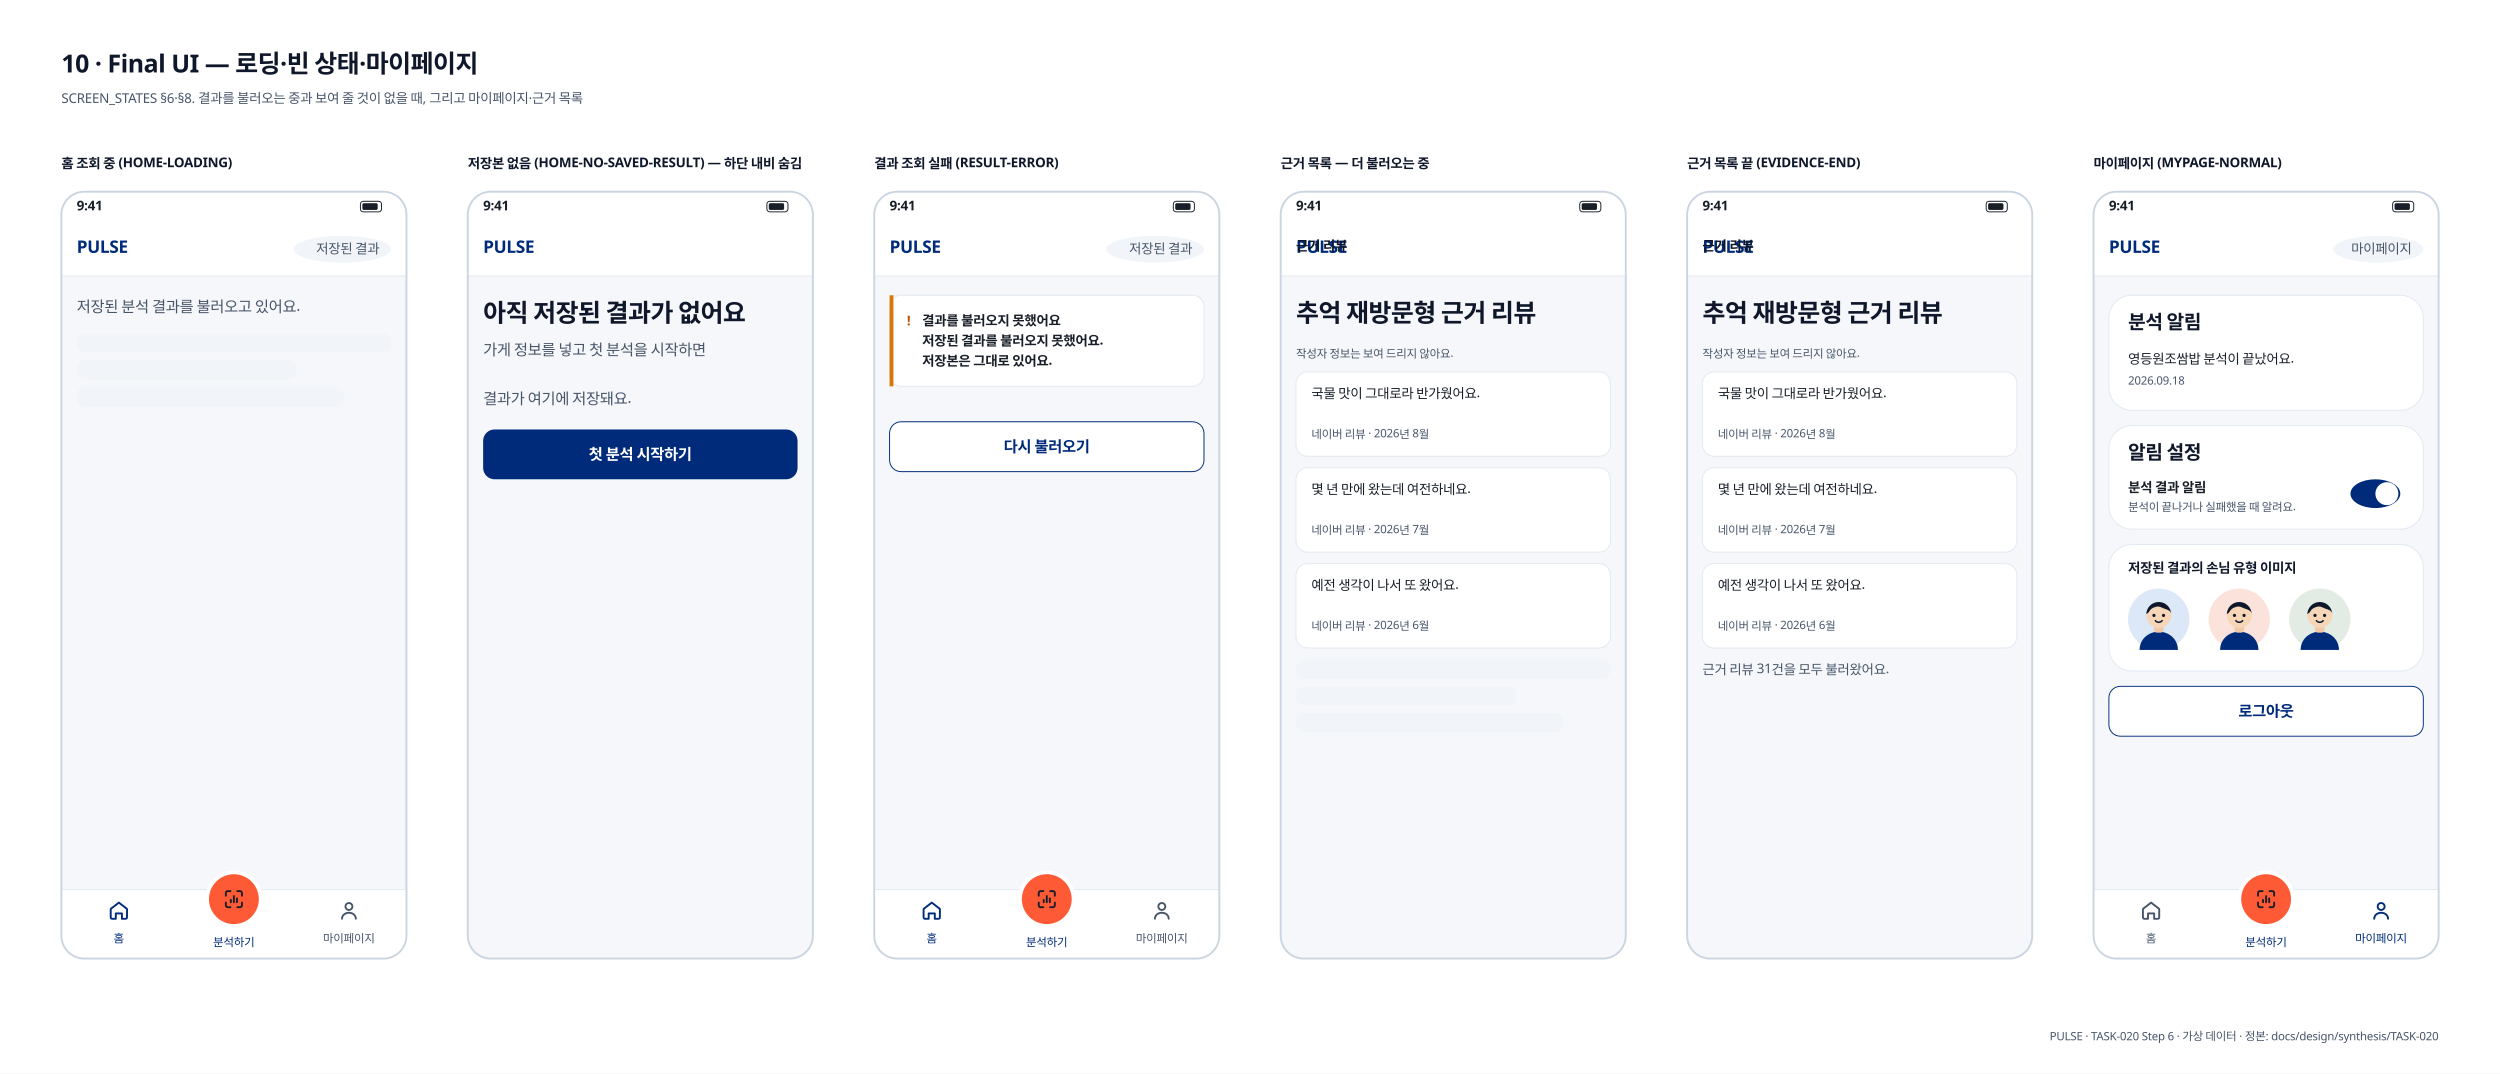
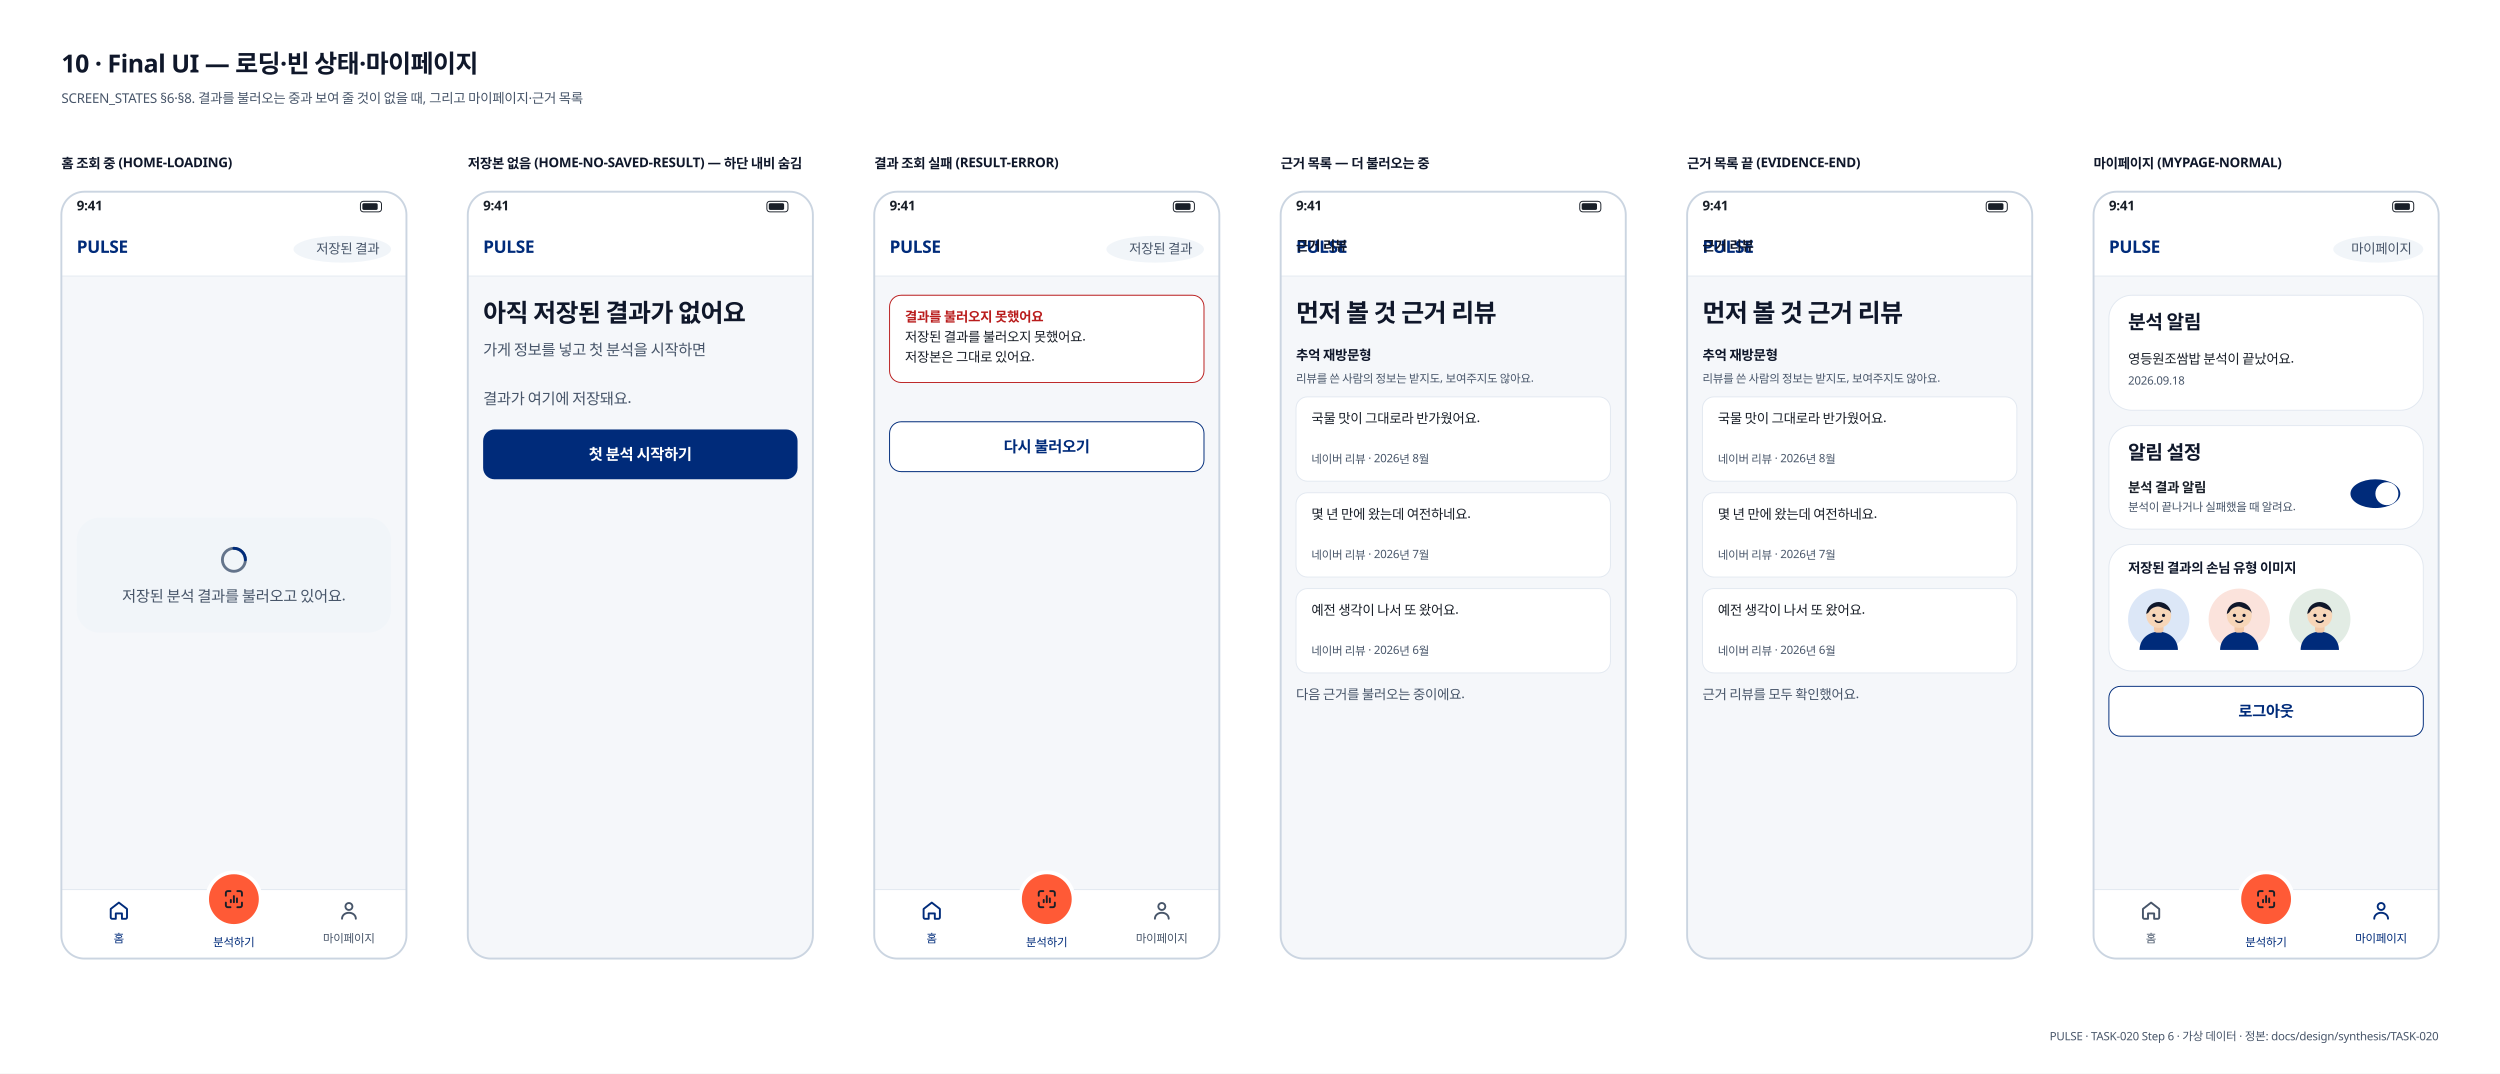
<svg xmlns="http://www.w3.org/2000/svg" width="2608" height="1120" viewBox="0 0 2608 1120">
  <rect x="0" y="0" width="2608" height="1120" rx="0" fill="#FFFFFF" />
  <text x="64" y="75.6" font-family="Pretendard" font-size="26" font-weight="600" letter-spacing="-0.52" fill="#0F172A" text-anchor="start">10 · Final UI — 로딩·빈 상태·마이페이지</text>
  <text x="64" y="107.4" font-family="Pretendard" font-size="14" font-weight="400" letter-spacing="-0.28" fill="#475569" text-anchor="start">SCREEN_STATES §6·§8. 결과를 불러오는 중과 보여 줄 것이 없을 때, 그리고 마이페이지·근거 목록</text>
  <g transform="translate(64 200)">
    <g id="Screen/Home-Loading">
      <text x="0" y="-24.6" font-family="Pretendard" font-size="14" font-weight="700" letter-spacing="-0.28" fill="#0F172A" text-anchor="start">홈 조회 중 (HOME-LOADING)</text>
      <clipPath id="clip-Home-Loading">
        <rect x="0" y="0" width="360" height="800" rx="24" fill="none" />
      </clipPath>
      <g clip-path="url(#clip-Home-Loading)">
        <rect x="0" y="0" width="360" height="800" rx="0" fill="#F5F7FA" />
        <rect x="0" y="0" width="360" height="32" rx="0" fill="#F5F7FA" />
        <g id="Header">
          <rect x="0" y="0" width="360" height="88" rx="0" fill="#FFFFFF" />
          <line x1="0" y1="88" x2="360" y2="88" stroke="#E2E8F0" stroke-width="1" />
          <text x="16" y="63.8" font-family="Pretendard" font-size="18" font-weight="700" letter-spacing="-0.36" fill="#002B7A" text-anchor="start">PULSE</text>
          <rect x="242.16" y="46" width="101.84" height="28" rx="9999" fill="#F1F5F9" />
          <text x="332" y="64.4" font-family="Pretendard" font-size="14" font-weight="400" letter-spacing="-0.28" fill="#475569" text-anchor="end">저장된 결과</text>
        </g>
-         <text x="16" y="125.6" font-family="Pretendard" font-size="16" font-weight="400" letter-spacing="-0.32" fill="#475569" text-anchor="start">저장된 분석 결과를 불러오고 있어요.</text>
-         <g id="LoadingPlaceholder">
-           <rect x="16" y="148" width="328" height="20" rx="8" fill="#F1F5F9" />
-           <rect x="16" y="176" width="229.6" height="20" rx="8" fill="#F1F5F9" />
-           <rect x="16" y="204" width="278.8" height="20" rx="8" fill="#F1F5F9" />
+         <g id="LoadingBlock">
+           <rect x="16" y="340" width="328" height="120" rx="24" fill="#F1F5F9" />
+           <circle cx="180" cy="384" r="12" fill="none" stroke="#64748B" stroke-width="3" />
+           <path d="M 180 372 A 12 12 0 0 1 192 384" fill="none" stroke="#002B7A" stroke-width="3" stroke-linecap="round" />
+           <text x="180" y="427.6" font-family="Pretendard" font-size="16" font-weight="400" letter-spacing="-0.32" fill="#475569" text-anchor="middle">저장된 분석 결과를 불러오고 있어요.</text>
        </g>
        <g id="BottomNavigation/home">
          <rect x="0" y="728" width="360" height="72" rx="0" fill="#FFFFFF" />
          <line x1="0" y1="728" x2="360" y2="728" stroke="#E2E8F0" stroke-width="1" />
          <text x="60" y="783.2" font-family="Pretendard" font-size="12" font-weight="400" letter-spacing="-0.24" fill="#002B7A" text-anchor="middle">홈</text>
          <g transform="translate(48 738)">
            <path d="M3.5 10.2 12 3.6l8.5 6.6V19a1.5 1.5 0 0 1-1.5 1.5h-3.8v-5.6H8.8v5.6H5A1.5 1.5 0 0 1 3.5 19v-8.8Z" fill="none" stroke="#002B7A" stroke-width="2" stroke-linecap="round" stroke-linejoin="round" />
          </g>
          <circle cx="180" cy="738" r="28" fill="#FF5A36" stroke="#FFFFFF" stroke-width="4" />
          <g transform="translate(168 726)">
            <path d="M3.6 8.4V5.6a2 2 0 0 1 2-2h2.8M15.6 3.6h2.8a2 2 0 0 1 2 2v2.8M20.4 15.6v2.8a2 2 0 0 1-2 2h-2.8M8.4 20.4H5.6a2 2 0 0 1-2-2v-2.8" fill="none" stroke="#191F28" stroke-width="2" stroke-linecap="round" stroke-linejoin="round" />
            <path d="M8.8 15.2v-2.4M12 15.2V8.8M15.2 15.2v-4" fill="none" stroke="#191F28" stroke-width="2" stroke-linecap="round" stroke-linejoin="round" />
          </g>
          <text x="180" y="787.2" font-family="Pretendard" font-size="12" font-weight="400" letter-spacing="-0.24" fill="#002B7A" text-anchor="middle">분석하기</text>
          <g transform="translate(288 738)">
            <path d="M12 11.3a3.65 3.65 0 1 0 0-7.3 3.65 3.65 0 0 0 0 7.3Z" fill="none" stroke="#475569" stroke-width="2" stroke-linecap="round" stroke-linejoin="round" />
            <path d="M4.8 20.4c0-3.6 3.2-6.2 7.2-6.2s7.2 2.6 7.2 6.2" fill="none" stroke="#475569" stroke-width="2" stroke-linecap="round" stroke-linejoin="round" />
          </g>
          <text x="300" y="783.2" font-family="Pretendard" font-size="12" font-weight="400" letter-spacing="-0.24" fill="#475569" text-anchor="middle">마이페이지</text>
        </g>
        <text x="16" y="19.4" font-family="Pretendard" font-size="14" font-weight="600" letter-spacing="-0.28" fill="#191F28" text-anchor="start">9:41</text>
        <rect x="312" y="10" width="22" height="11" rx="3" fill="none" stroke="#191F28" stroke-width="1" />
        <rect x="314" y="12" width="16" height="7" rx="1.5" fill="#191F28" />
      </g>
      <rect x="0" y="0" width="360" height="800" rx="24" fill="none" stroke="#CBD5E1" stroke-width="2" />
    </g>
  </g>
  <g transform="translate(488 200)">
    <g id="Screen/Home-NoSaved">
      <text x="0" y="-24.6" font-family="Pretendard" font-size="14" font-weight="700" letter-spacing="-0.28" fill="#0F172A" text-anchor="start">저장본 없음 (HOME-NO-SAVED-RESULT) — 하단 내비 숨김</text>
      <clipPath id="clip-Home-NoSaved">
        <rect x="0" y="0" width="360" height="800" rx="24" fill="none" />
      </clipPath>
      <g clip-path="url(#clip-Home-NoSaved)">
        <rect x="0" y="0" width="360" height="800" rx="0" fill="#F5F7FA" />
        <rect x="0" y="0" width="360" height="32" rx="0" fill="#F5F7FA" />
        <g id="Header 2">
          <rect x="0" y="0" width="360" height="88" rx="0" fill="#FFFFFF" />
          <line x1="0" y1="88" x2="360" y2="88" stroke="#E2E8F0" stroke-width="1" />
          <text x="16" y="63.8" font-family="Pretendard" font-size="18" font-weight="700" letter-spacing="-0.36" fill="#002B7A" text-anchor="start">PULSE</text>
        </g>
        <g id="PageTitle">
          <text x="16" y="135.6" font-family="Pretendard" font-size="26" font-weight="600" letter-spacing="-0.52" fill="#0F172A" text-anchor="start">아직 저장된 결과가 없어요</text>
          <text x="16" y="170.6" font-family="Pretendard" font-size="16" font-weight="400" letter-spacing="-0.32" fill="#475569" text-anchor="start">가게 정보를 넣고 첫 분석을 시작하면</text>
        </g>
        <text x="16" y="221.6" font-family="Pretendard" font-size="16" font-weight="400" letter-spacing="-0.32" fill="#475569" text-anchor="start">결과가 여기에 저장돼요.</text>
        <g id="Button/Primary/첫 분석 시작하기">
          <rect x="16" y="248" width="328" height="52" rx="12" fill="#002B7A" />
          <text x="180" y="279.6" font-family="Pretendard" font-size="16" font-weight="600" letter-spacing="-0.32" fill="#FFFFFF" text-anchor="middle">첫 분석 시작하기</text>
        </g>
        <text x="16" y="19.4" font-family="Pretendard" font-size="14" font-weight="600" letter-spacing="-0.28" fill="#191F28" text-anchor="start">9:41</text>
        <rect x="312" y="10" width="22" height="11" rx="3" fill="none" stroke="#191F28" stroke-width="1" />
        <rect x="314" y="12" width="16" height="7" rx="1.5" fill="#191F28" />
      </g>
      <rect x="0" y="0" width="360" height="800" rx="24" fill="none" stroke="#CBD5E1" stroke-width="2" />
    </g>
  </g>
  <g transform="translate(912 200)">
    <g id="Screen/Result-Error">
      <text x="0" y="-24.6" font-family="Pretendard" font-size="14" font-weight="700" letter-spacing="-0.28" fill="#0F172A" text-anchor="start">결과 조회 실패 (RESULT-ERROR)</text>
      <clipPath id="clip-Result-Error">
        <rect x="0" y="0" width="360" height="800" rx="24" fill="none" />
      </clipPath>
      <g clip-path="url(#clip-Result-Error)">
        <rect x="0" y="0" width="360" height="800" rx="0" fill="#F5F7FA" />
        <rect x="0" y="0" width="360" height="32" rx="0" fill="#F5F7FA" />
        <g id="Header 3">
          <rect x="0" y="0" width="360" height="88" rx="0" fill="#FFFFFF" />
          <line x1="0" y1="88" x2="360" y2="88" stroke="#E2E8F0" stroke-width="1" />
          <text x="16" y="63.8" font-family="Pretendard" font-size="18" font-weight="700" letter-spacing="-0.36" fill="#002B7A" text-anchor="start">PULSE</text>
          <rect x="242.16" y="46" width="101.84" height="28" rx="9999" fill="#F1F5F9" />
          <text x="332" y="64.4" font-family="Pretendard" font-size="14" font-weight="400" letter-spacing="-0.28" fill="#475569" text-anchor="end">저장된 결과</text>
        </g>
-         <g id="Notice/Warning">
-           <rect x="16" y="108" width="328" height="95" rx="12" fill="#FFFFFF" stroke="#E2E8F0" stroke-width="1" />
-           <rect x="16" y="108" width="4" height="95" rx="0" fill="#D97706" />
-           <text x="34" y="139.4" font-family="Pretendard" font-size="14" font-weight="700" letter-spacing="-0.28" fill="#B45309" text-anchor="start">!</text>
-           <text x="50" y="139.4" font-family="Pretendard" font-size="14" font-weight="600" letter-spacing="-0.28" fill="#191F28" text-anchor="start">결과를 불러오지 못했어요</text>
-           <text x="50" y="160.4" font-family="Pretendard" font-size="14" font-weight="600" letter-spacing="-0.28" fill="#191F28" text-anchor="start">저장된 결과를 불러오지 못했어요.</text>
-           <text x="50" y="181.4" font-family="Pretendard" font-size="14" font-weight="600" letter-spacing="-0.28" fill="#191F28" text-anchor="start">저장본은 그대로 있어요.</text>
+         <g id="Notice/error">
+           <rect x="16" y="108" width="328" height="91" rx="12" fill="#FFFFFF" stroke="#B91C1C" stroke-width="1" />
+           <text x="32" y="135.4" font-family="Pretendard" font-size="14" font-weight="600" letter-spacing="-0.28" fill="#B91C1C" text-anchor="start">결과를 불러오지 못했어요</text>
+           <text x="32" y="156.4" font-family="Pretendard" font-size="14" font-weight="400" letter-spacing="-0.28" fill="#191F28" text-anchor="start">저장된 결과를 불러오지 못했어요.</text>
+           <text x="32" y="177.4" font-family="Pretendard" font-size="14" font-weight="400" letter-spacing="-0.28" fill="#191F28" text-anchor="start">저장본은 그대로 있어요.</text>
        </g>
        <g id="Button/Outline/다시 불러오기">
          <rect x="16" y="240" width="328" height="52" rx="12" fill="#FFFFFF" stroke="#002B7A" stroke-width="1" />
          <text x="180" y="271.6" font-family="Pretendard" font-size="16" font-weight="600" letter-spacing="-0.32" fill="#002B7A" text-anchor="middle">다시 불러오기</text>
        </g>
        <g id="BottomNavigation/home 2">
          <rect x="0" y="728" width="360" height="72" rx="0" fill="#FFFFFF" />
          <line x1="0" y1="728" x2="360" y2="728" stroke="#E2E8F0" stroke-width="1" />
          <text x="60" y="783.2" font-family="Pretendard" font-size="12" font-weight="400" letter-spacing="-0.24" fill="#002B7A" text-anchor="middle">홈</text>
          <g transform="translate(48 738)">
            <path d="M3.5 10.2 12 3.6l8.5 6.6V19a1.5 1.5 0 0 1-1.5 1.5h-3.8v-5.6H8.8v5.6H5A1.5 1.5 0 0 1 3.5 19v-8.8Z" fill="none" stroke="#002B7A" stroke-width="2" stroke-linecap="round" stroke-linejoin="round" />
          </g>
          <circle cx="180" cy="738" r="28" fill="#FF5A36" stroke="#FFFFFF" stroke-width="4" />
          <g transform="translate(168 726)">
            <path d="M3.6 8.4V5.6a2 2 0 0 1 2-2h2.8M15.6 3.6h2.8a2 2 0 0 1 2 2v2.8M20.4 15.6v2.8a2 2 0 0 1-2 2h-2.8M8.4 20.4H5.6a2 2 0 0 1-2-2v-2.8" fill="none" stroke="#191F28" stroke-width="2" stroke-linecap="round" stroke-linejoin="round" />
            <path d="M8.8 15.2v-2.4M12 15.2V8.8M15.2 15.2v-4" fill="none" stroke="#191F28" stroke-width="2" stroke-linecap="round" stroke-linejoin="round" />
          </g>
          <text x="180" y="787.2" font-family="Pretendard" font-size="12" font-weight="400" letter-spacing="-0.24" fill="#002B7A" text-anchor="middle">분석하기</text>
          <g transform="translate(288 738)">
            <path d="M12 11.3a3.65 3.65 0 1 0 0-7.3 3.65 3.65 0 0 0 0 7.3Z" fill="none" stroke="#475569" stroke-width="2" stroke-linecap="round" stroke-linejoin="round" />
            <path d="M4.8 20.4c0-3.6 3.2-6.2 7.2-6.2s7.2 2.6 7.2 6.2" fill="none" stroke="#475569" stroke-width="2" stroke-linecap="round" stroke-linejoin="round" />
          </g>
          <text x="300" y="783.2" font-family="Pretendard" font-size="12" font-weight="400" letter-spacing="-0.24" fill="#475569" text-anchor="middle">마이페이지</text>
        </g>
        <text x="16" y="19.4" font-family="Pretendard" font-size="14" font-weight="600" letter-spacing="-0.28" fill="#191F28" text-anchor="start">9:41</text>
        <rect x="312" y="10" width="22" height="11" rx="3" fill="none" stroke="#191F28" stroke-width="1" />
        <rect x="314" y="12" width="16" height="7" rx="1.5" fill="#191F28" />
      </g>
      <rect x="0" y="0" width="360" height="800" rx="24" fill="none" stroke="#CBD5E1" stroke-width="2" />
    </g>
  </g>
  <g transform="translate(1336 200)">
    <g id="Screen/Evidence-LoadingMore">
      <text x="0" y="-24.6" font-family="Pretendard" font-size="14" font-weight="700" letter-spacing="-0.28" fill="#0F172A" text-anchor="start">근거 목록 — 더 불러오는 중</text>
      <clipPath id="clip-Evidence-LoadingMore">
        <rect x="0" y="0" width="360" height="800" rx="24" fill="none" />
      </clipPath>
      <g clip-path="url(#clip-Evidence-LoadingMore)">
        <rect x="0" y="0" width="360" height="800" rx="0" fill="#F5F7FA" />
        <rect x="0" y="0" width="360" height="32" rx="0" fill="#F5F7FA" />
        <g id="Header 4">
          <rect x="0" y="0" width="360" height="88" rx="0" fill="#FFFFFF" />
          <line x1="0" y1="88" x2="360" y2="88" stroke="#E2E8F0" stroke-width="1" />
          <text x="16" y="63.8" font-family="Pretendard" font-size="18" font-weight="700" letter-spacing="-0.36" fill="#002B7A" text-anchor="start">PULSE</text>
          <text x="16" y="61.4" font-family="Pretendard" font-size="14" font-weight="600" letter-spacing="-0.28" fill="#0F172A" text-anchor="start">근거 리뷰</text>
        </g>
        <g id="PageTitle 2">
-           <text x="16" y="135.6" font-family="Pretendard" font-size="26" font-weight="600" letter-spacing="-0.52" fill="#0F172A" text-anchor="start">추억 재방문형 근거 리뷰</text>
-         </g>
-         <text x="16" y="173.2" font-family="Pretendard" font-size="12" font-weight="400" letter-spacing="-0.24" fill="#475569" text-anchor="start">작성자 정보는 보여 드리지 않아요.</text>
+           <text x="16" y="135.6" font-family="Pretendard" font-size="26" font-weight="600" letter-spacing="-0.52" fill="#0F172A" text-anchor="start">먼저 볼 것 근거 리뷰</text>
+         </g>
+         <text x="16" y="175.4" font-family="Pretendard" font-size="14" font-weight="600" letter-spacing="-0.28" fill="#0F172A" text-anchor="start">추억 재방문형</text>
+         <text x="16" y="199.2" font-family="Pretendard" font-size="12" font-weight="400" letter-spacing="-0.24" fill="#475569" text-anchor="start">리뷰를 쓴 사람의 정보는 받지도, 보여주지도 않아요.</text>
        <g id="EvidenceRow">
-           <rect x="16" y="188" width="328" height="88" rx="12" fill="#FFFFFF" stroke="#E2E8F0" stroke-width="1" />
-           <text x="32" y="215.4" font-family="Pretendard" font-size="14" font-weight="400" letter-spacing="-0.28" fill="#191F28" text-anchor="start">국물 맛이 그대로라 반가웠어요.</text>
-           <text x="32" y="257.2" font-family="Pretendard" font-size="12" font-weight="400" letter-spacing="-0.24" fill="#475569" text-anchor="start">네이버 리뷰 · 2026년 8월</text>
+           <rect x="16" y="214" width="328" height="88" rx="12" fill="#FFFFFF" stroke="#E2E8F0" stroke-width="1" />
+           <text x="32" y="241.4" font-family="Pretendard" font-size="14" font-weight="400" letter-spacing="-0.28" fill="#191F28" text-anchor="start">국물 맛이 그대로라 반가웠어요.</text>
+           <text x="32" y="283.2" font-family="Pretendard" font-size="12" font-weight="400" letter-spacing="-0.24" fill="#475569" text-anchor="start">네이버 리뷰 · 2026년 8월</text>
        </g>
        <g id="EvidenceRow 2">
-           <rect x="16" y="288" width="328" height="88" rx="12" fill="#FFFFFF" stroke="#E2E8F0" stroke-width="1" />
-           <text x="32" y="315.4" font-family="Pretendard" font-size="14" font-weight="400" letter-spacing="-0.28" fill="#191F28" text-anchor="start">몇 년 만에 왔는데 여전하네요.</text>
-           <text x="32" y="357.2" font-family="Pretendard" font-size="12" font-weight="400" letter-spacing="-0.24" fill="#475569" text-anchor="start">네이버 리뷰 · 2026년 7월</text>
+           <rect x="16" y="314" width="328" height="88" rx="12" fill="#FFFFFF" stroke="#E2E8F0" stroke-width="1" />
+           <text x="32" y="341.4" font-family="Pretendard" font-size="14" font-weight="400" letter-spacing="-0.28" fill="#191F28" text-anchor="start">몇 년 만에 왔는데 여전하네요.</text>
+           <text x="32" y="383.2" font-family="Pretendard" font-size="12" font-weight="400" letter-spacing="-0.24" fill="#475569" text-anchor="start">네이버 리뷰 · 2026년 7월</text>
        </g>
        <g id="EvidenceRow 3">
-           <rect x="16" y="388" width="328" height="88" rx="12" fill="#FFFFFF" stroke="#E2E8F0" stroke-width="1" />
-           <text x="32" y="415.4" font-family="Pretendard" font-size="14" font-weight="400" letter-spacing="-0.28" fill="#191F28" text-anchor="start">예전 생각이 나서 또 왔어요.</text>
-           <text x="32" y="457.2" font-family="Pretendard" font-size="12" font-weight="400" letter-spacing="-0.24" fill="#475569" text-anchor="start">네이버 리뷰 · 2026년 6월</text>
-         </g>
-         <g id="LoadingPlaceholder 2">
-           <rect x="16" y="488" width="328" height="20" rx="8" fill="#F1F5F9" />
-           <rect x="16" y="516" width="229.6" height="20" rx="8" fill="#F1F5F9" />
-           <rect x="16" y="544" width="278.8" height="20" rx="8" fill="#F1F5F9" />
-         </g>
+           <rect x="16" y="414" width="328" height="88" rx="12" fill="#FFFFFF" stroke="#E2E8F0" stroke-width="1" />
+           <text x="32" y="441.4" font-family="Pretendard" font-size="14" font-weight="400" letter-spacing="-0.28" fill="#191F28" text-anchor="start">예전 생각이 나서 또 왔어요.</text>
+           <text x="32" y="483.2" font-family="Pretendard" font-size="12" font-weight="400" letter-spacing="-0.24" fill="#475569" text-anchor="start">네이버 리뷰 · 2026년 6월</text>
+         </g>
+         <text x="16" y="529.4" font-family="Pretendard" font-size="14" font-weight="400" letter-spacing="-0.28" fill="#475569" text-anchor="start">다음 근거를 불러오는 중이에요.</text>
        <text x="16" y="19.4" font-family="Pretendard" font-size="14" font-weight="600" letter-spacing="-0.28" fill="#191F28" text-anchor="start">9:41</text>
        <rect x="312" y="10" width="22" height="11" rx="3" fill="none" stroke="#191F28" stroke-width="1" />
        <rect x="314" y="12" width="16" height="7" rx="1.5" fill="#191F28" />
      </g>
      <rect x="0" y="0" width="360" height="800" rx="24" fill="none" stroke="#CBD5E1" stroke-width="2" />
    </g>
  </g>
  <g transform="translate(1760 200)">
    <g id="Screen/Evidence-End">
      <text x="0" y="-24.6" font-family="Pretendard" font-size="14" font-weight="700" letter-spacing="-0.28" fill="#0F172A" text-anchor="start">근거 목록 끝 (EVIDENCE-END)</text>
      <clipPath id="clip-Evidence-End">
        <rect x="0" y="0" width="360" height="800" rx="24" fill="none" />
      </clipPath>
      <g clip-path="url(#clip-Evidence-End)">
        <rect x="0" y="0" width="360" height="800" rx="0" fill="#F5F7FA" />
        <rect x="0" y="0" width="360" height="32" rx="0" fill="#F5F7FA" />
        <g id="Header 5">
          <rect x="0" y="0" width="360" height="88" rx="0" fill="#FFFFFF" />
          <line x1="0" y1="88" x2="360" y2="88" stroke="#E2E8F0" stroke-width="1" />
          <text x="16" y="63.8" font-family="Pretendard" font-size="18" font-weight="700" letter-spacing="-0.36" fill="#002B7A" text-anchor="start">PULSE</text>
          <text x="16" y="61.4" font-family="Pretendard" font-size="14" font-weight="600" letter-spacing="-0.28" fill="#0F172A" text-anchor="start">근거 리뷰</text>
        </g>
        <g id="PageTitle 3">
-           <text x="16" y="135.6" font-family="Pretendard" font-size="26" font-weight="600" letter-spacing="-0.52" fill="#0F172A" text-anchor="start">추억 재방문형 근거 리뷰</text>
-         </g>
-         <text x="16" y="173.2" font-family="Pretendard" font-size="12" font-weight="400" letter-spacing="-0.24" fill="#475569" text-anchor="start">작성자 정보는 보여 드리지 않아요.</text>
+           <text x="16" y="135.6" font-family="Pretendard" font-size="26" font-weight="600" letter-spacing="-0.52" fill="#0F172A" text-anchor="start">먼저 볼 것 근거 리뷰</text>
+         </g>
+         <text x="16" y="175.4" font-family="Pretendard" font-size="14" font-weight="600" letter-spacing="-0.28" fill="#0F172A" text-anchor="start">추억 재방문형</text>
+         <text x="16" y="199.2" font-family="Pretendard" font-size="12" font-weight="400" letter-spacing="-0.24" fill="#475569" text-anchor="start">리뷰를 쓴 사람의 정보는 받지도, 보여주지도 않아요.</text>
        <g id="EvidenceRow 4">
-           <rect x="16" y="188" width="328" height="88" rx="12" fill="#FFFFFF" stroke="#E2E8F0" stroke-width="1" />
-           <text x="32" y="215.4" font-family="Pretendard" font-size="14" font-weight="400" letter-spacing="-0.28" fill="#191F28" text-anchor="start">국물 맛이 그대로라 반가웠어요.</text>
-           <text x="32" y="257.2" font-family="Pretendard" font-size="12" font-weight="400" letter-spacing="-0.24" fill="#475569" text-anchor="start">네이버 리뷰 · 2026년 8월</text>
+           <rect x="16" y="214" width="328" height="88" rx="12" fill="#FFFFFF" stroke="#E2E8F0" stroke-width="1" />
+           <text x="32" y="241.4" font-family="Pretendard" font-size="14" font-weight="400" letter-spacing="-0.28" fill="#191F28" text-anchor="start">국물 맛이 그대로라 반가웠어요.</text>
+           <text x="32" y="283.2" font-family="Pretendard" font-size="12" font-weight="400" letter-spacing="-0.24" fill="#475569" text-anchor="start">네이버 리뷰 · 2026년 8월</text>
        </g>
        <g id="EvidenceRow 5">
-           <rect x="16" y="288" width="328" height="88" rx="12" fill="#FFFFFF" stroke="#E2E8F0" stroke-width="1" />
-           <text x="32" y="315.4" font-family="Pretendard" font-size="14" font-weight="400" letter-spacing="-0.28" fill="#191F28" text-anchor="start">몇 년 만에 왔는데 여전하네요.</text>
-           <text x="32" y="357.2" font-family="Pretendard" font-size="12" font-weight="400" letter-spacing="-0.24" fill="#475569" text-anchor="start">네이버 리뷰 · 2026년 7월</text>
+           <rect x="16" y="314" width="328" height="88" rx="12" fill="#FFFFFF" stroke="#E2E8F0" stroke-width="1" />
+           <text x="32" y="341.4" font-family="Pretendard" font-size="14" font-weight="400" letter-spacing="-0.28" fill="#191F28" text-anchor="start">몇 년 만에 왔는데 여전하네요.</text>
+           <text x="32" y="383.2" font-family="Pretendard" font-size="12" font-weight="400" letter-spacing="-0.24" fill="#475569" text-anchor="start">네이버 리뷰 · 2026년 7월</text>
        </g>
        <g id="EvidenceRow 6">
-           <rect x="16" y="388" width="328" height="88" rx="12" fill="#FFFFFF" stroke="#E2E8F0" stroke-width="1" />
-           <text x="32" y="415.4" font-family="Pretendard" font-size="14" font-weight="400" letter-spacing="-0.28" fill="#191F28" text-anchor="start">예전 생각이 나서 또 왔어요.</text>
-           <text x="32" y="457.2" font-family="Pretendard" font-size="12" font-weight="400" letter-spacing="-0.24" fill="#475569" text-anchor="start">네이버 리뷰 · 2026년 6월</text>
-         </g>
-         <text x="16" y="503.4" font-family="Pretendard" font-size="14" font-weight="400" letter-spacing="-0.28" fill="#475569" text-anchor="start">근거 리뷰 31건을 모두 불러왔어요.</text>
+           <rect x="16" y="414" width="328" height="88" rx="12" fill="#FFFFFF" stroke="#E2E8F0" stroke-width="1" />
+           <text x="32" y="441.4" font-family="Pretendard" font-size="14" font-weight="400" letter-spacing="-0.28" fill="#191F28" text-anchor="start">예전 생각이 나서 또 왔어요.</text>
+           <text x="32" y="483.2" font-family="Pretendard" font-size="12" font-weight="400" letter-spacing="-0.24" fill="#475569" text-anchor="start">네이버 리뷰 · 2026년 6월</text>
+         </g>
+         <text x="16" y="529.4" font-family="Pretendard" font-size="14" font-weight="400" letter-spacing="-0.28" fill="#475569" text-anchor="start">근거 리뷰를 모두 확인했어요.</text>
        <text x="16" y="19.4" font-family="Pretendard" font-size="14" font-weight="600" letter-spacing="-0.28" fill="#191F28" text-anchor="start">9:41</text>
        <rect x="312" y="10" width="22" height="11" rx="3" fill="none" stroke="#191F28" stroke-width="1" />
        <rect x="314" y="12" width="16" height="7" rx="1.5" fill="#191F28" />
      </g>
      <rect x="0" y="0" width="360" height="800" rx="24" fill="none" stroke="#CBD5E1" stroke-width="2" />
    </g>
  </g>
  <g transform="translate(2184 200)">
    <g id="Screen/MyPage">
      <text x="0" y="-24.6" font-family="Pretendard" font-size="14" font-weight="700" letter-spacing="-0.28" fill="#0F172A" text-anchor="start">마이페이지 (MYPAGE-NORMAL)</text>
      <clipPath id="clip-MyPage">
        <rect x="0" y="0" width="360" height="800" rx="24" fill="none" />
      </clipPath>
      <g clip-path="url(#clip-MyPage)">
        <rect x="0" y="0" width="360" height="800" rx="0" fill="#F5F7FA" />
        <rect x="0" y="0" width="360" height="32" rx="0" fill="#F5F7FA" />
        <g id="Header 6">
          <rect x="0" y="0" width="360" height="88" rx="0" fill="#FFFFFF" />
          <line x1="0" y1="88" x2="360" y2="88" stroke="#E2E8F0" stroke-width="1" />
          <text x="16" y="63.8" font-family="Pretendard" font-size="18" font-weight="700" letter-spacing="-0.36" fill="#002B7A" text-anchor="start">PULSE</text>
          <rect x="250" y="46" width="94" height="28" rx="9999" fill="#F1F5F9" />
          <text x="332" y="64.4" font-family="Pretendard" font-size="14" font-weight="400" letter-spacing="-0.28" fill="#475569" text-anchor="end">마이페이지</text>
        </g>
        <rect x="16" y="108" width="328" height="120" rx="24" fill="#FFFFFF" stroke="#E2E8F0" stroke-width="1" />
        <text x="36" y="143.0" font-family="Pretendard" font-size="20" font-weight="600" letter-spacing="-0.4" fill="#0F172A" text-anchor="start">분석 알림</text>
        <text x="36" y="179.4" font-family="Pretendard" font-size="14" font-weight="400" letter-spacing="-0.28" fill="#191F28" text-anchor="start">영등원조쌈밥 분석이 끝났어요.</text>
        <text x="36" y="201.2" font-family="Pretendard" font-size="12" font-weight="400" letter-spacing="-0.24" fill="#475569" text-anchor="start">2026.09.18</text>
        <rect x="16" y="244" width="328" height="108" rx="24" fill="#FFFFFF" stroke="#E2E8F0" stroke-width="1" />
        <text x="36" y="279.0" font-family="Pretendard" font-size="20" font-weight="600" letter-spacing="-0.4" fill="#0F172A" text-anchor="start">알림 설정</text>
        <text x="36" y="313.4" font-family="Pretendard" font-size="14" font-weight="600" letter-spacing="-0.28" fill="#191F28" text-anchor="start">분석 결과 알림</text>
        <text x="36" y="333.2" font-family="Pretendard" font-size="12" font-weight="400" letter-spacing="-0.24" fill="#475569" text-anchor="start">분석이 끝나거나 실패했을 때 알려요.</text>
        <rect x="268" y="300" width="52" height="30" rx="9999" fill="#002B7A" />
        <circle cx="306" cy="315" r="12" fill="#FFFFFF" />
        <rect x="16" y="368" width="328" height="132" rx="24" fill="#FFFFFF" stroke="#E2E8F0" stroke-width="1" />
        <text x="36" y="397.4" font-family="Pretendard" font-size="14" font-weight="600" letter-spacing="-0.28" fill="#0F172A" text-anchor="start">저장된 결과의 손님 유형 이미지</text>
        <g transform="translate(36 414) scale(1)">
          <circle cx="32" cy="32" r="32" fill="#DCE7F7" />
          <path d="M12 64c0-11 9-19 20-19s20 8 20 19H12Z" fill="#002B7A" />
          <rect x="27" y="38" width="10" height="8" rx="3" fill="#F2C9A8" />
          <circle cx="32" cy="28" r="13" fill="#F7D6B8" />
          <path d="M19 27a13 13 0 0 1 26 0c0-4-4-5-7-6-3-1-5-3-9-2s-6 3-7 5-3 2-3 3Z" fill="#0F172A" />
          <circle cx="27" cy="28" r="1.7" fill="#0F172A" />
          <circle cx="37" cy="28" r="1.7" fill="#0F172A" />
          <path d="M28.5 33.5a4.5 4.5 0 0 0 7 0" fill="none" stroke="#0F172A" stroke-width="1.6" stroke-linecap="round" />
        </g>
        <g transform="translate(120 414) scale(1)">
          <circle cx="32" cy="32" r="32" fill="#FBE3DC" />
          <path d="M12 64c0-11 9-19 20-19s20 8 20 19H12Z" fill="#002B7A" />
          <rect x="27" y="38" width="10" height="8" rx="3" fill="#F2C9A8" />
          <circle cx="32" cy="28" r="13" fill="#F7D6B8" />
          <path d="M19 27a13 13 0 0 1 26 0c0-4-4-5-7-6-3-1-5-3-9-2s-6 3-7 5-3 2-3 3Z" fill="#0F172A" />
          <circle cx="27" cy="28" r="1.7" fill="#0F172A" />
          <circle cx="37" cy="28" r="1.7" fill="#0F172A" />
          <path d="M28.5 33.5a4.5 4.5 0 0 0 7 0" fill="none" stroke="#0F172A" stroke-width="1.6" stroke-linecap="round" />
        </g>
        <g transform="translate(204 414) scale(1)">
          <circle cx="32" cy="32" r="32" fill="#E2ECE4" />
          <path d="M12 64c0-11 9-19 20-19s20 8 20 19H12Z" fill="#002B7A" />
          <rect x="27" y="38" width="10" height="8" rx="3" fill="#F2C9A8" />
          <circle cx="32" cy="28" r="13" fill="#F7D6B8" />
          <path d="M19 27a13 13 0 0 1 26 0c0-4-4-5-7-6-3-1-5-3-9-2s-6 3-7 5-3 2-3 3Z" fill="#0F172A" />
          <circle cx="27" cy="28" r="1.7" fill="#0F172A" />
          <circle cx="37" cy="28" r="1.7" fill="#0F172A" />
          <path d="M28.5 33.5a4.5 4.5 0 0 0 7 0" fill="none" stroke="#0F172A" stroke-width="1.6" stroke-linecap="round" />
        </g>
        <g id="Button/Outline/로그아웃">
          <rect x="16" y="516" width="328" height="52" rx="12" fill="#FFFFFF" stroke="#002B7A" stroke-width="1" />
          <text x="180" y="547.6" font-family="Pretendard" font-size="16" font-weight="600" letter-spacing="-0.32" fill="#002B7A" text-anchor="middle">로그아웃</text>
        </g>
        <g id="BottomNavigation/mypage">
          <rect x="0" y="728" width="360" height="72" rx="0" fill="#FFFFFF" />
          <line x1="0" y1="728" x2="360" y2="728" stroke="#E2E8F0" stroke-width="1" />
          <text x="60" y="783.2" font-family="Pretendard" font-size="12" font-weight="400" letter-spacing="-0.24" fill="#475569" text-anchor="middle">홈</text>
          <g transform="translate(48 738)">
            <path d="M3.5 10.2 12 3.6l8.5 6.6V19a1.5 1.5 0 0 1-1.5 1.5h-3.8v-5.6H8.8v5.6H5A1.5 1.5 0 0 1 3.5 19v-8.8Z" fill="none" stroke="#475569" stroke-width="2" stroke-linecap="round" stroke-linejoin="round" />
          </g>
          <circle cx="180" cy="738" r="28" fill="#FF5A36" stroke="#FFFFFF" stroke-width="4" />
          <g transform="translate(168 726)">
            <path d="M3.6 8.4V5.6a2 2 0 0 1 2-2h2.8M15.6 3.6h2.8a2 2 0 0 1 2 2v2.8M20.4 15.6v2.8a2 2 0 0 1-2 2h-2.8M8.4 20.4H5.6a2 2 0 0 1-2-2v-2.8" fill="none" stroke="#191F28" stroke-width="2" stroke-linecap="round" stroke-linejoin="round" />
            <path d="M8.8 15.2v-2.4M12 15.2V8.8M15.2 15.2v-4" fill="none" stroke="#191F28" stroke-width="2" stroke-linecap="round" stroke-linejoin="round" />
          </g>
          <text x="180" y="787.2" font-family="Pretendard" font-size="12" font-weight="400" letter-spacing="-0.24" fill="#002B7A" text-anchor="middle">분석하기</text>
          <g transform="translate(288 738)">
            <path d="M12 11.3a3.65 3.65 0 1 0 0-7.3 3.65 3.65 0 0 0 0 7.3Z" fill="none" stroke="#002B7A" stroke-width="2" stroke-linecap="round" stroke-linejoin="round" />
            <path d="M4.8 20.4c0-3.6 3.2-6.2 7.2-6.2s7.2 2.6 7.2 6.2" fill="none" stroke="#002B7A" stroke-width="2" stroke-linecap="round" stroke-linejoin="round" />
          </g>
          <text x="300" y="783.2" font-family="Pretendard" font-size="12" font-weight="400" letter-spacing="-0.24" fill="#002B7A" text-anchor="middle">마이페이지</text>
        </g>
        <text x="16" y="19.4" font-family="Pretendard" font-size="14" font-weight="600" letter-spacing="-0.28" fill="#191F28" text-anchor="start">9:41</text>
        <rect x="312" y="10" width="22" height="11" rx="3" fill="none" stroke="#191F28" stroke-width="1" />
        <rect x="314" y="12" width="16" height="7" rx="1.5" fill="#191F28" />
      </g>
      <rect x="0" y="0" width="360" height="800" rx="24" fill="none" stroke="#CBD5E1" stroke-width="2" />
    </g>
  </g>
  <text x="2544" y="1085.2" font-family="Pretendard" font-size="12" font-weight="400" letter-spacing="-0.24" fill="#475569" text-anchor="end">PULSE · TASK-020 Step 6 · 가상 데이터 · 정본: docs/design/synthesis/TASK-020</text>
</svg>
